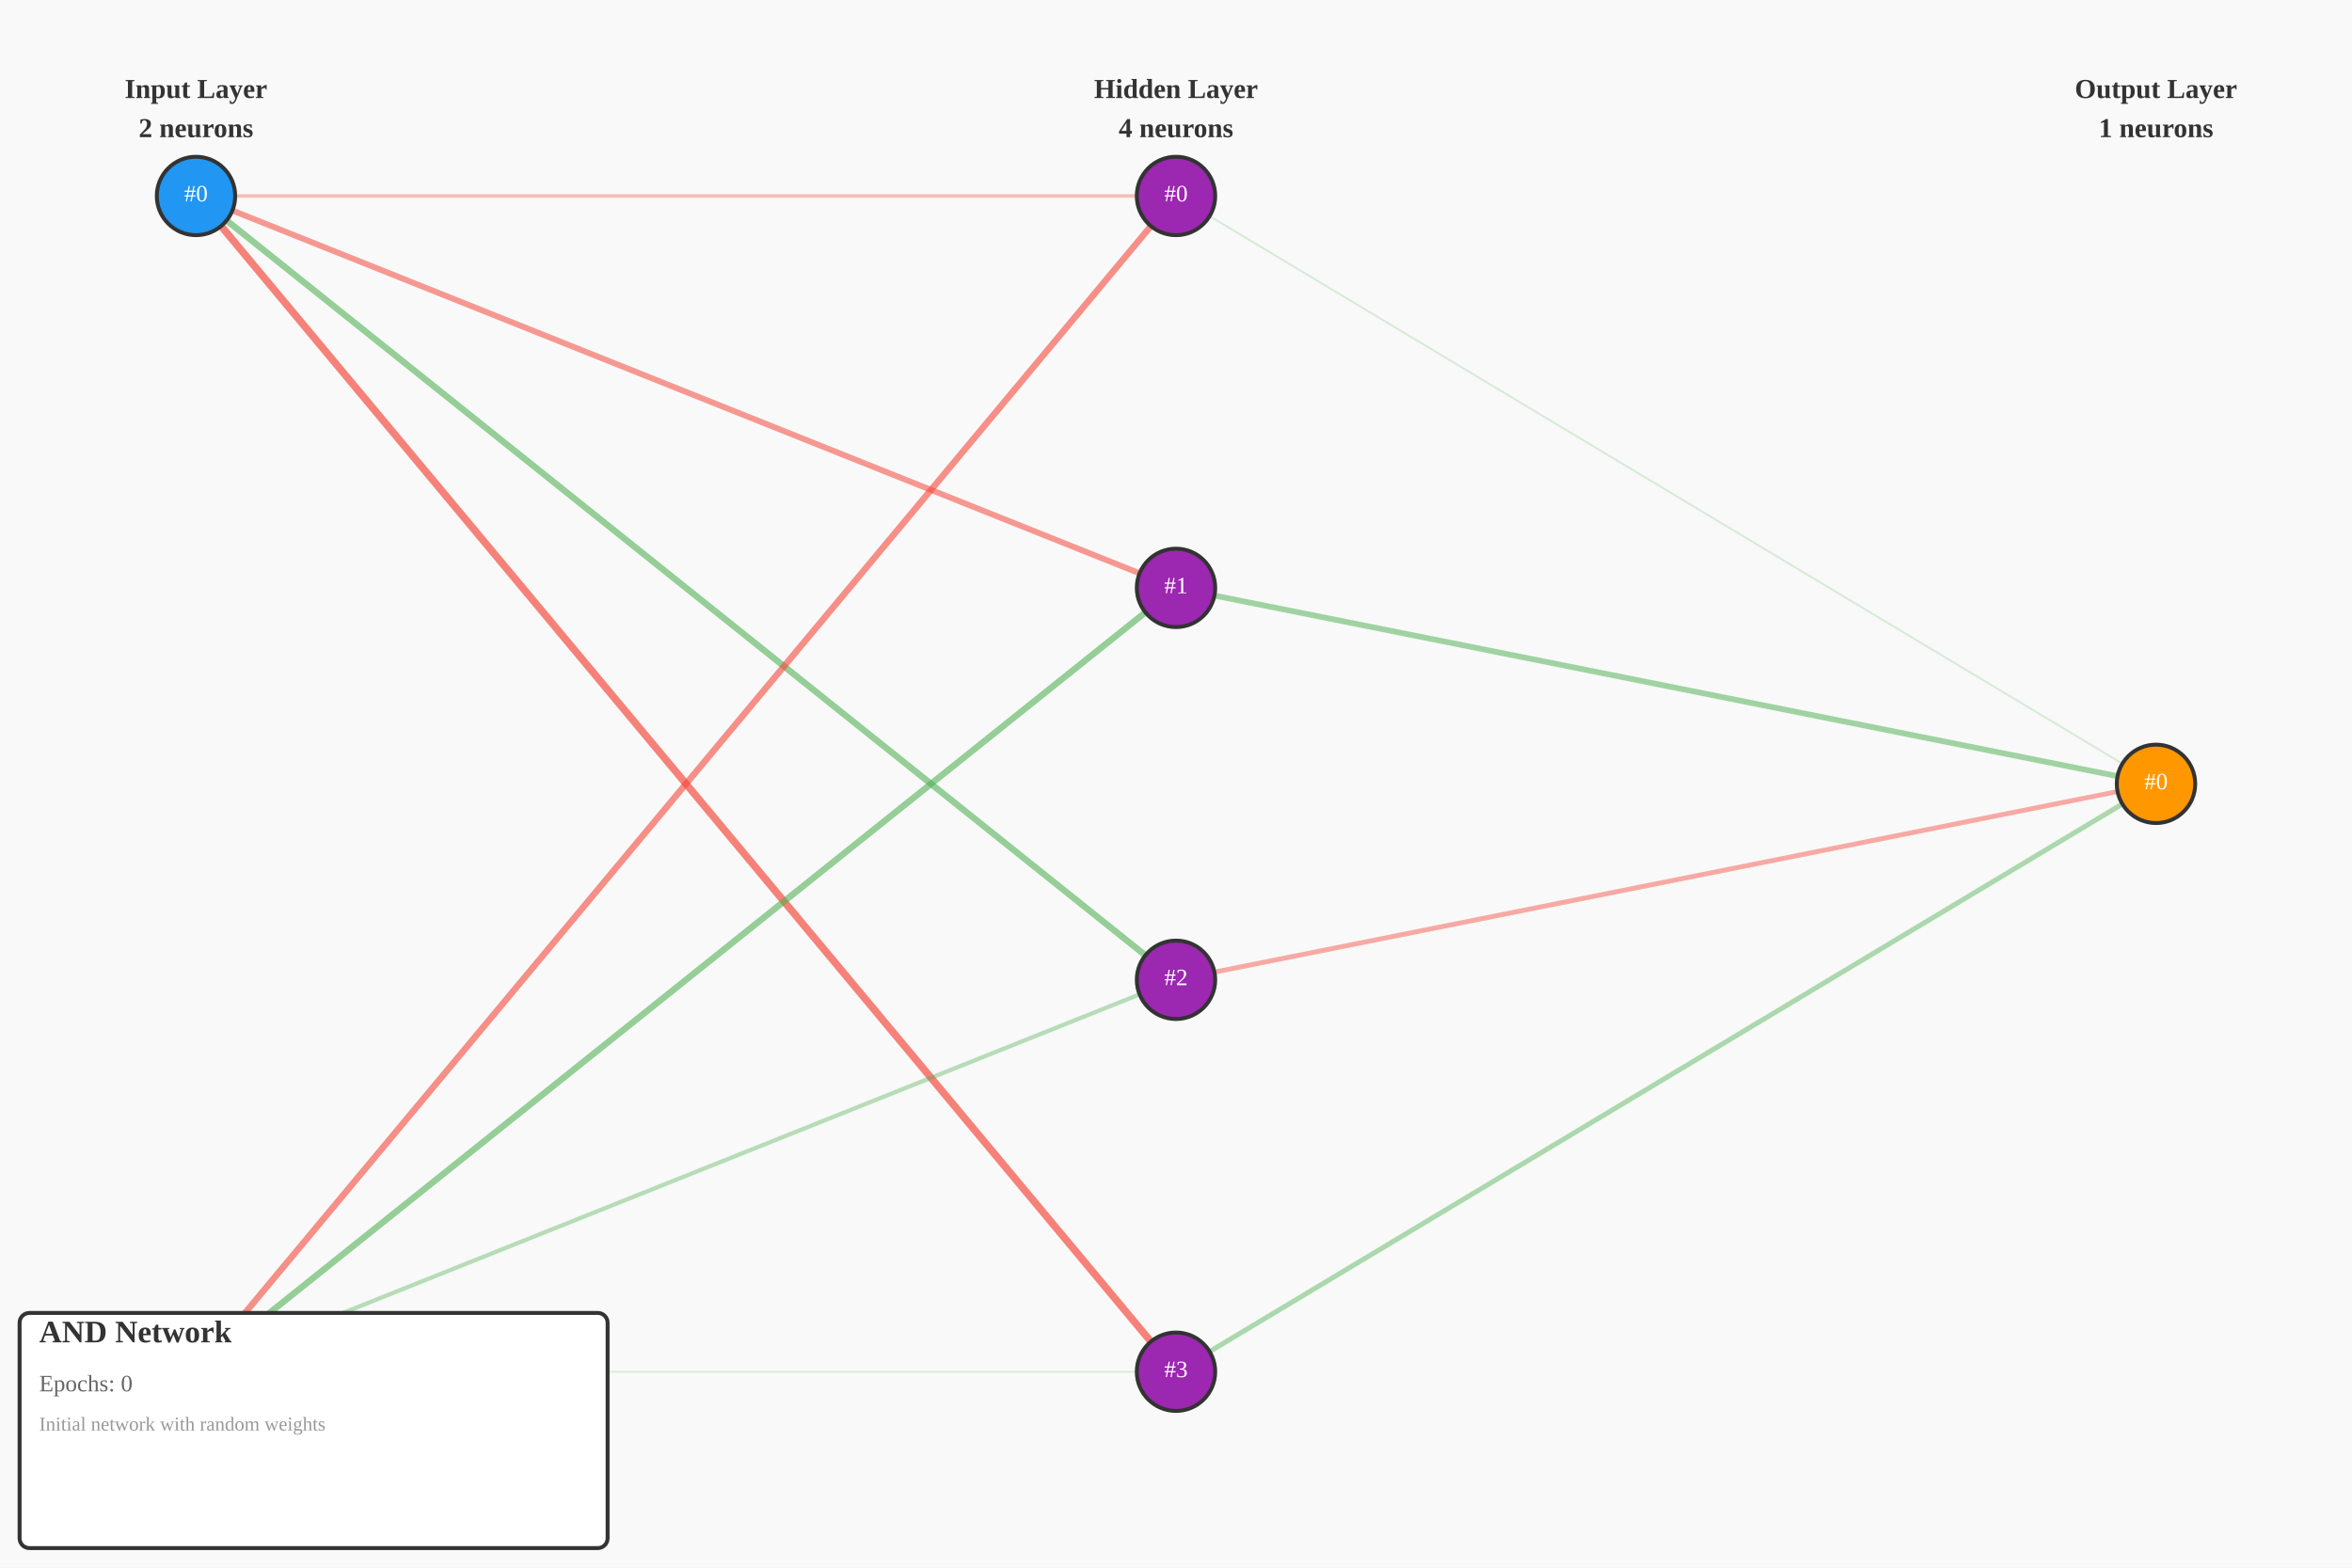
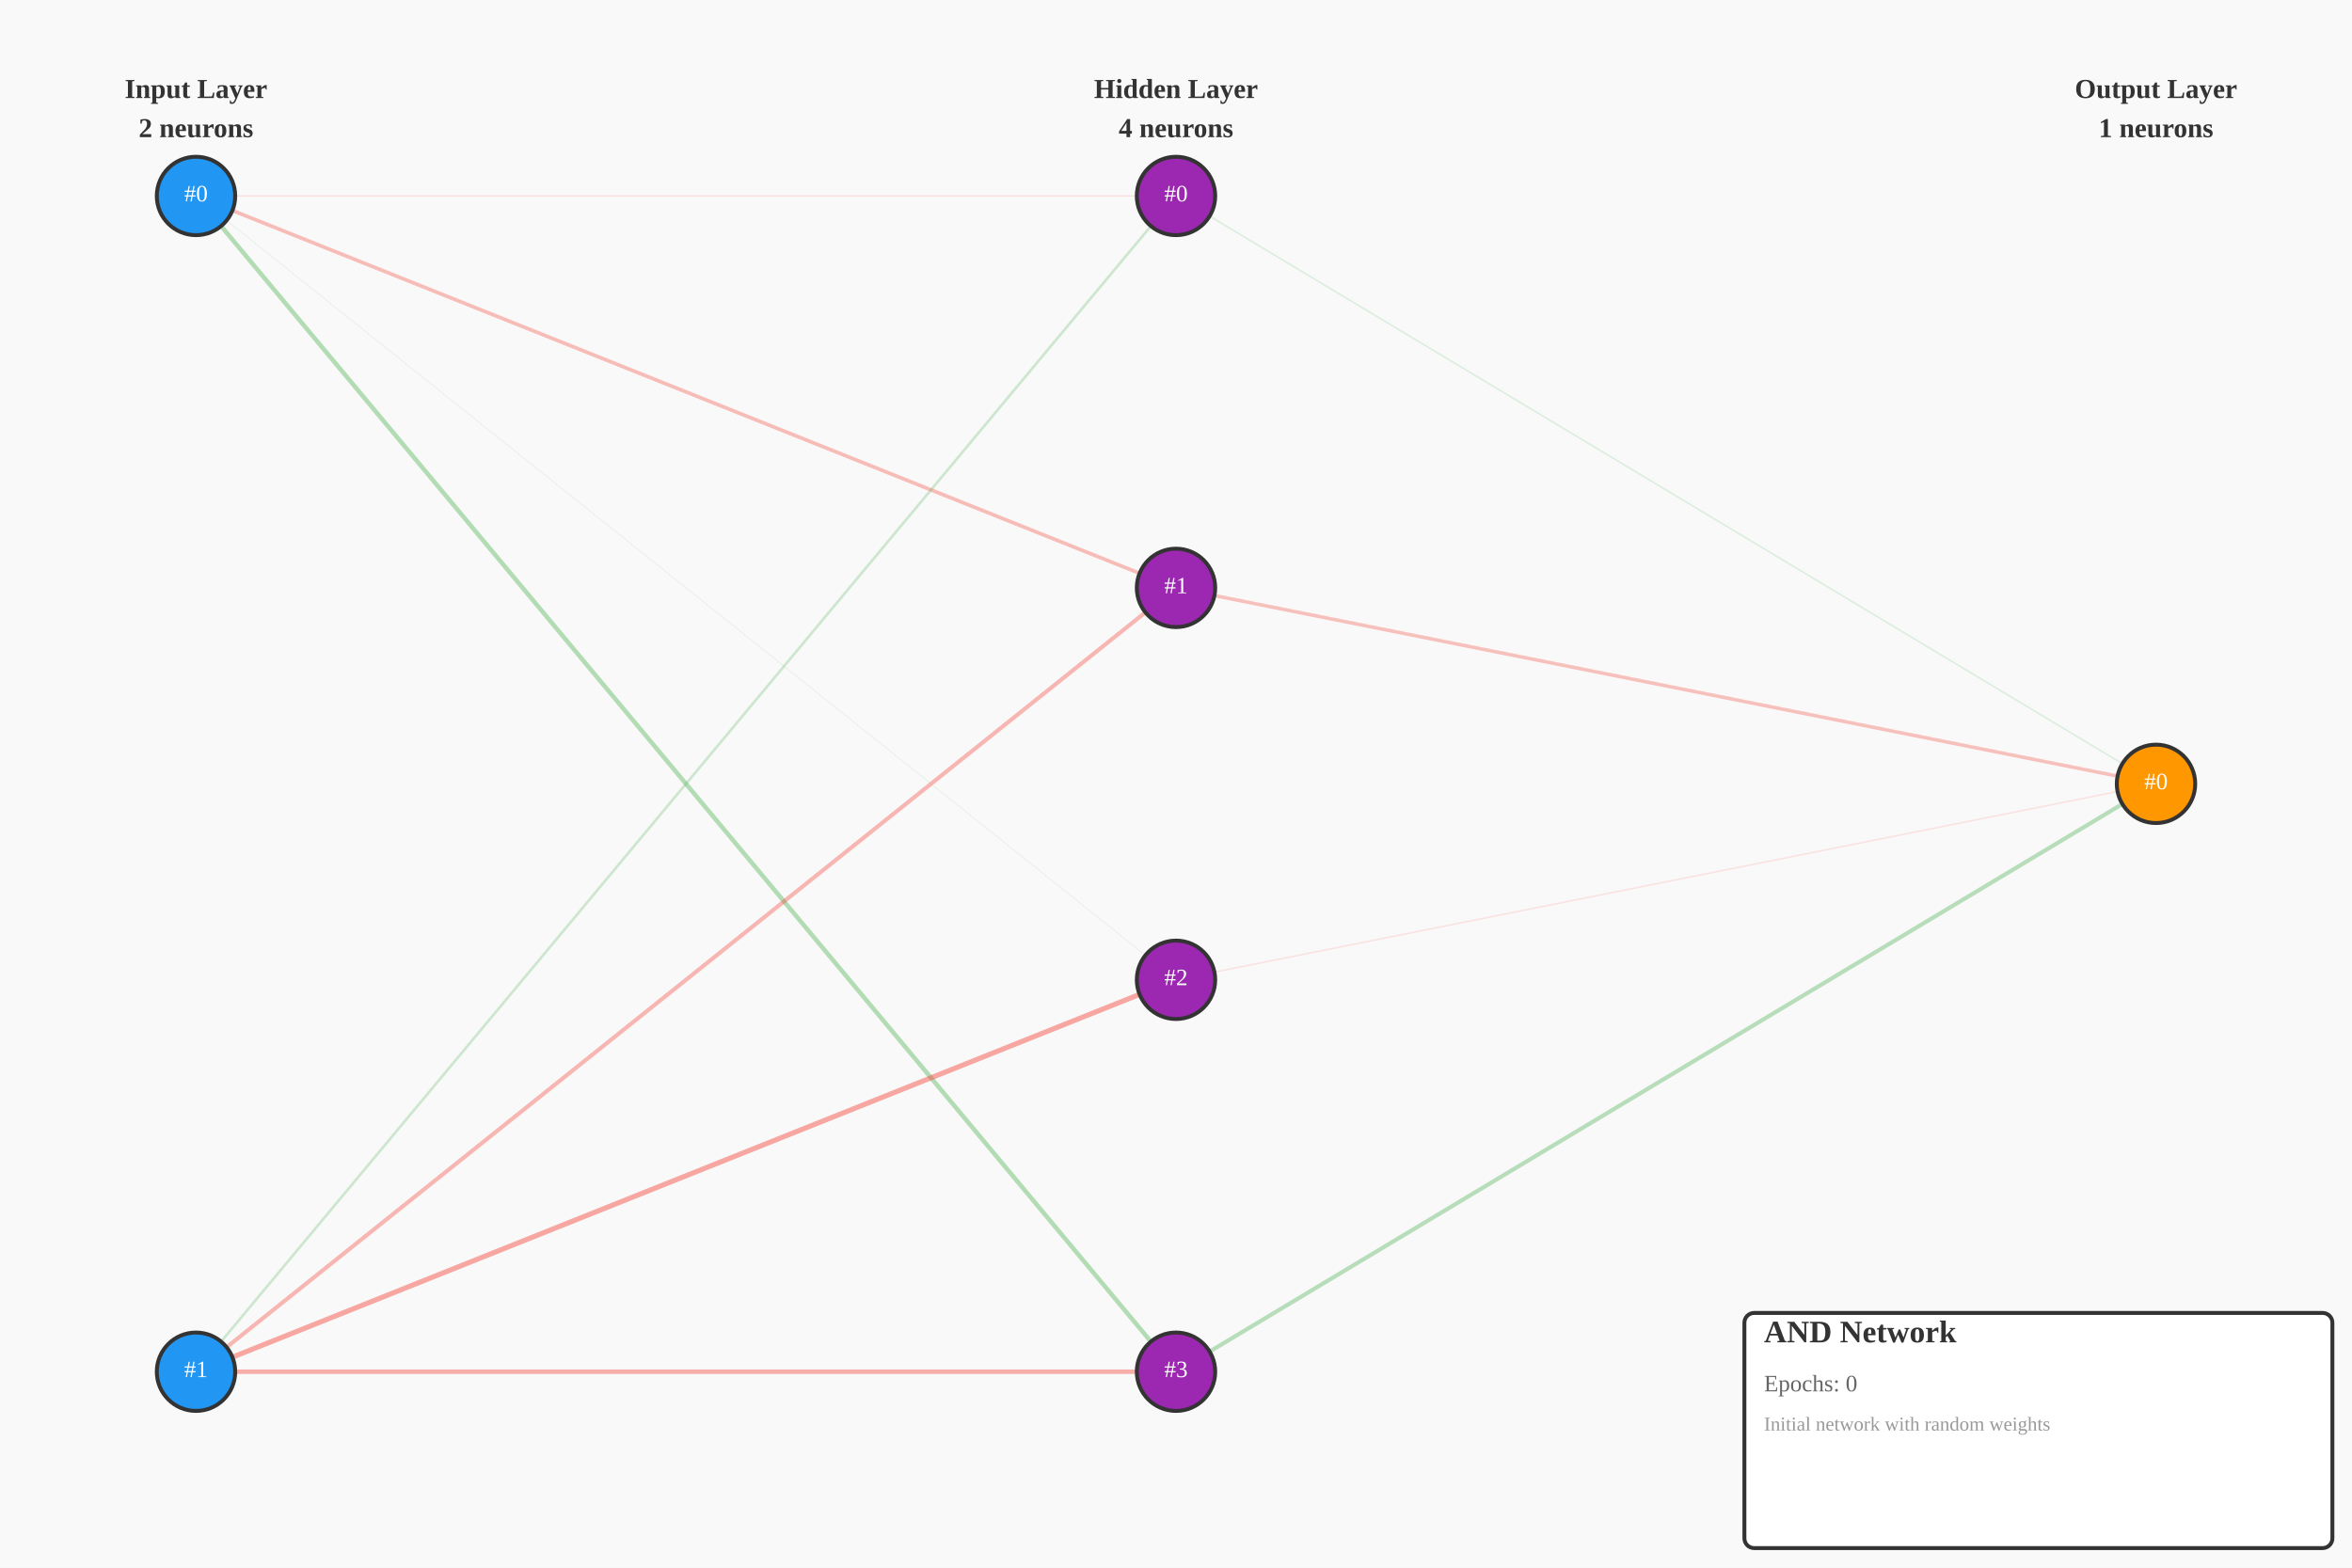
<svg xmlns="http://www.w3.org/2000/svg" width="1200" height="800" viewBox="0 0 1200 800">
  <rect width="100%" height="100%" fill="#f9f9f9" />
  <g id="connections">
-     <line x1="100" y1="100" x2="600" y2="100" stroke="#F44336" stroke-width="1.85" opacity="0.331" />
-     <line x1="100" y1="100" x2="600" y2="300" stroke="#F44336" stroke-width="3.021" opacity="0.532" />
-     <line x1="100" y1="100" x2="600" y2="500" stroke="#4CAF50" stroke-width="3.284" opacity="0.577" />
-     <line x1="100" y1="100" x2="600" y2="700" stroke="#F44336" stroke-width="3.765" opacity="0.66" />
-     <line x1="100" y1="700" x2="600" y2="100" stroke="#F44336" stroke-width="3.311" opacity="0.582" />
-     <line x1="100" y1="700" x2="600" y2="300" stroke="#4CAF50" stroke-width="3.27" opacity="0.575" />
-     <line x1="100" y1="700" x2="600" y2="500" stroke="#4CAF50" stroke-width="2.154" opacity="0.384" />
-     <line x1="100" y1="700" x2="600" y2="700" stroke="#4CAF50" stroke-width="0.956" opacity="0.178" />
-     <line x1="600" y1="100" x2="1100" y2="400" stroke="#4CAF50" stroke-width="1.053" opacity="0.195" />
-     <line x1="600" y1="300" x2="1100" y2="400" stroke="#4CAF50" stroke-width="2.937" opacity="0.518" />
-     <line x1="600" y1="500" x2="1100" y2="400" stroke="#F44336" stroke-width="2.472" opacity="0.438" />
-     <line x1="600" y1="700" x2="1100" y2="400" stroke="#4CAF50" stroke-width="2.545" opacity="0.451" />
+     <line x1="100" y1="100" x2="600" y2="100" stroke="#F44336" stroke-width="0.718" opacity="0.137" />
+     <line x1="100" y1="100" x2="600" y2="300" stroke="#F44336" stroke-width="1.87" opacity="0.335" />
+     <line x1="100" y1="100" x2="600" y2="500" stroke="#4CAF50" stroke-width="0.527" opacity="0.105" />
+     <line x1="100" y1="100" x2="600" y2="700" stroke="#4CAF50" stroke-width="2.268" opacity="0.403" />
+     <line x1="100" y1="700" x2="600" y2="100" stroke="#4CAF50" stroke-width="1.359" opacity="0.247" />
+     <line x1="100" y1="700" x2="600" y2="300" stroke="#F44336" stroke-width="2.082" opacity="0.371" />
+     <line x1="100" y1="700" x2="600" y2="500" stroke="#F44336" stroke-width="2.566" opacity="0.454" />
+     <line x1="100" y1="700" x2="600" y2="700" stroke="#F44336" stroke-width="2.292" opacity="0.407" />
+     <line x1="600" y1="100" x2="1100" y2="400" stroke="#4CAF50" stroke-width="0.873" opacity="0.164" />
+     <line x1="600" y1="300" x2="1100" y2="400" stroke="#F44336" stroke-width="1.76" opacity="0.316" />
+     <line x1="600" y1="500" x2="1100" y2="400" stroke="#F44336" stroke-width="0.711" opacity="0.136" />
+     <line x1="600" y1="700" x2="1100" y2="400" stroke="#4CAF50" stroke-width="2.095" opacity="0.373" />
  </g>
  <g id="neurons">
    <circle cx="100" cy="100" r="20" fill="#2196F3" stroke="#333" stroke-width="2" />
    <text x="100" y="100" text-anchor="middle" dominant-baseline="middle" fill="white" font-size="12">#0</text>
    <circle cx="100" cy="700" r="20" fill="#2196F3" stroke="#333" stroke-width="2" />
    <text x="100" y="700" text-anchor="middle" dominant-baseline="middle" fill="white" font-size="12">#1</text>
    <circle cx="600" cy="100" r="20" fill="#9C27B0" stroke="#333" stroke-width="2" />
    <text x="600" y="100" text-anchor="middle" dominant-baseline="middle" fill="white" font-size="12">#0</text>
    <circle cx="600" cy="300" r="20" fill="#9C27B0" stroke="#333" stroke-width="2" />
    <text x="600" y="300" text-anchor="middle" dominant-baseline="middle" fill="white" font-size="12">#1</text>
    <circle cx="600" cy="500" r="20" fill="#9C27B0" stroke="#333" stroke-width="2" />
    <text x="600" y="500" text-anchor="middle" dominant-baseline="middle" fill="white" font-size="12">#2</text>
    <circle cx="600" cy="700" r="20" fill="#9C27B0" stroke="#333" stroke-width="2" />
    <text x="600" y="700" text-anchor="middle" dominant-baseline="middle" fill="white" font-size="12">#3</text>
    <circle cx="1100" cy="400" r="20" fill="#FF9800" stroke="#333" stroke-width="2" />
    <text x="1100" y="400" text-anchor="middle" dominant-baseline="middle" fill="white" font-size="12">#0</text>
  </g>
  <g id="labels">
    <text x="100" y="50" text-anchor="middle" font-size="14" font-weight="bold" fill="#333">Input Layer</text>
    <text x="100" y="70" text-anchor="middle" font-size="14" font-weight="bold" fill="#333">2 neurons</text>
    <text x="600" y="50" text-anchor="middle" font-size="14" font-weight="bold" fill="#333">Hidden Layer</text>
    <text x="600" y="70" text-anchor="middle" font-size="14" font-weight="bold" fill="#333">4 neurons</text>
    <text x="1100" y="50" text-anchor="middle" font-size="14" font-weight="bold" fill="#333">Output Layer</text>
    <text x="1100" y="70" text-anchor="middle" font-size="14" font-weight="bold" fill="#333">1 neurons</text>
  </g>
  <g id="metadata">
-     <rect x="10" y="670" width="300" height="120" fill="white" stroke="#333" stroke-width="2" rx="5" />
-     <text x="20" y="685" font-size="16" font-weight="bold" fill="#333">AND Network</text>
-     <text x="20" y="710" font-size="12" fill="#666">Epochs: 0</text>
-     <text x="20" y="730" font-size="10" fill="#999">Initial network with random weights</text>
+     <rect x="890" y="670" width="300" height="120" fill="white" stroke="#333" stroke-width="2" rx="5" />
+     <text x="900" y="685" font-size="16" font-weight="bold" fill="#333">AND Network</text>
+     <text x="900" y="710" font-size="12" fill="#666">Epochs: 0</text>
+     <text x="900" y="730" font-size="10" fill="#999">Initial network with random weights</text>
  </g>
</svg>
